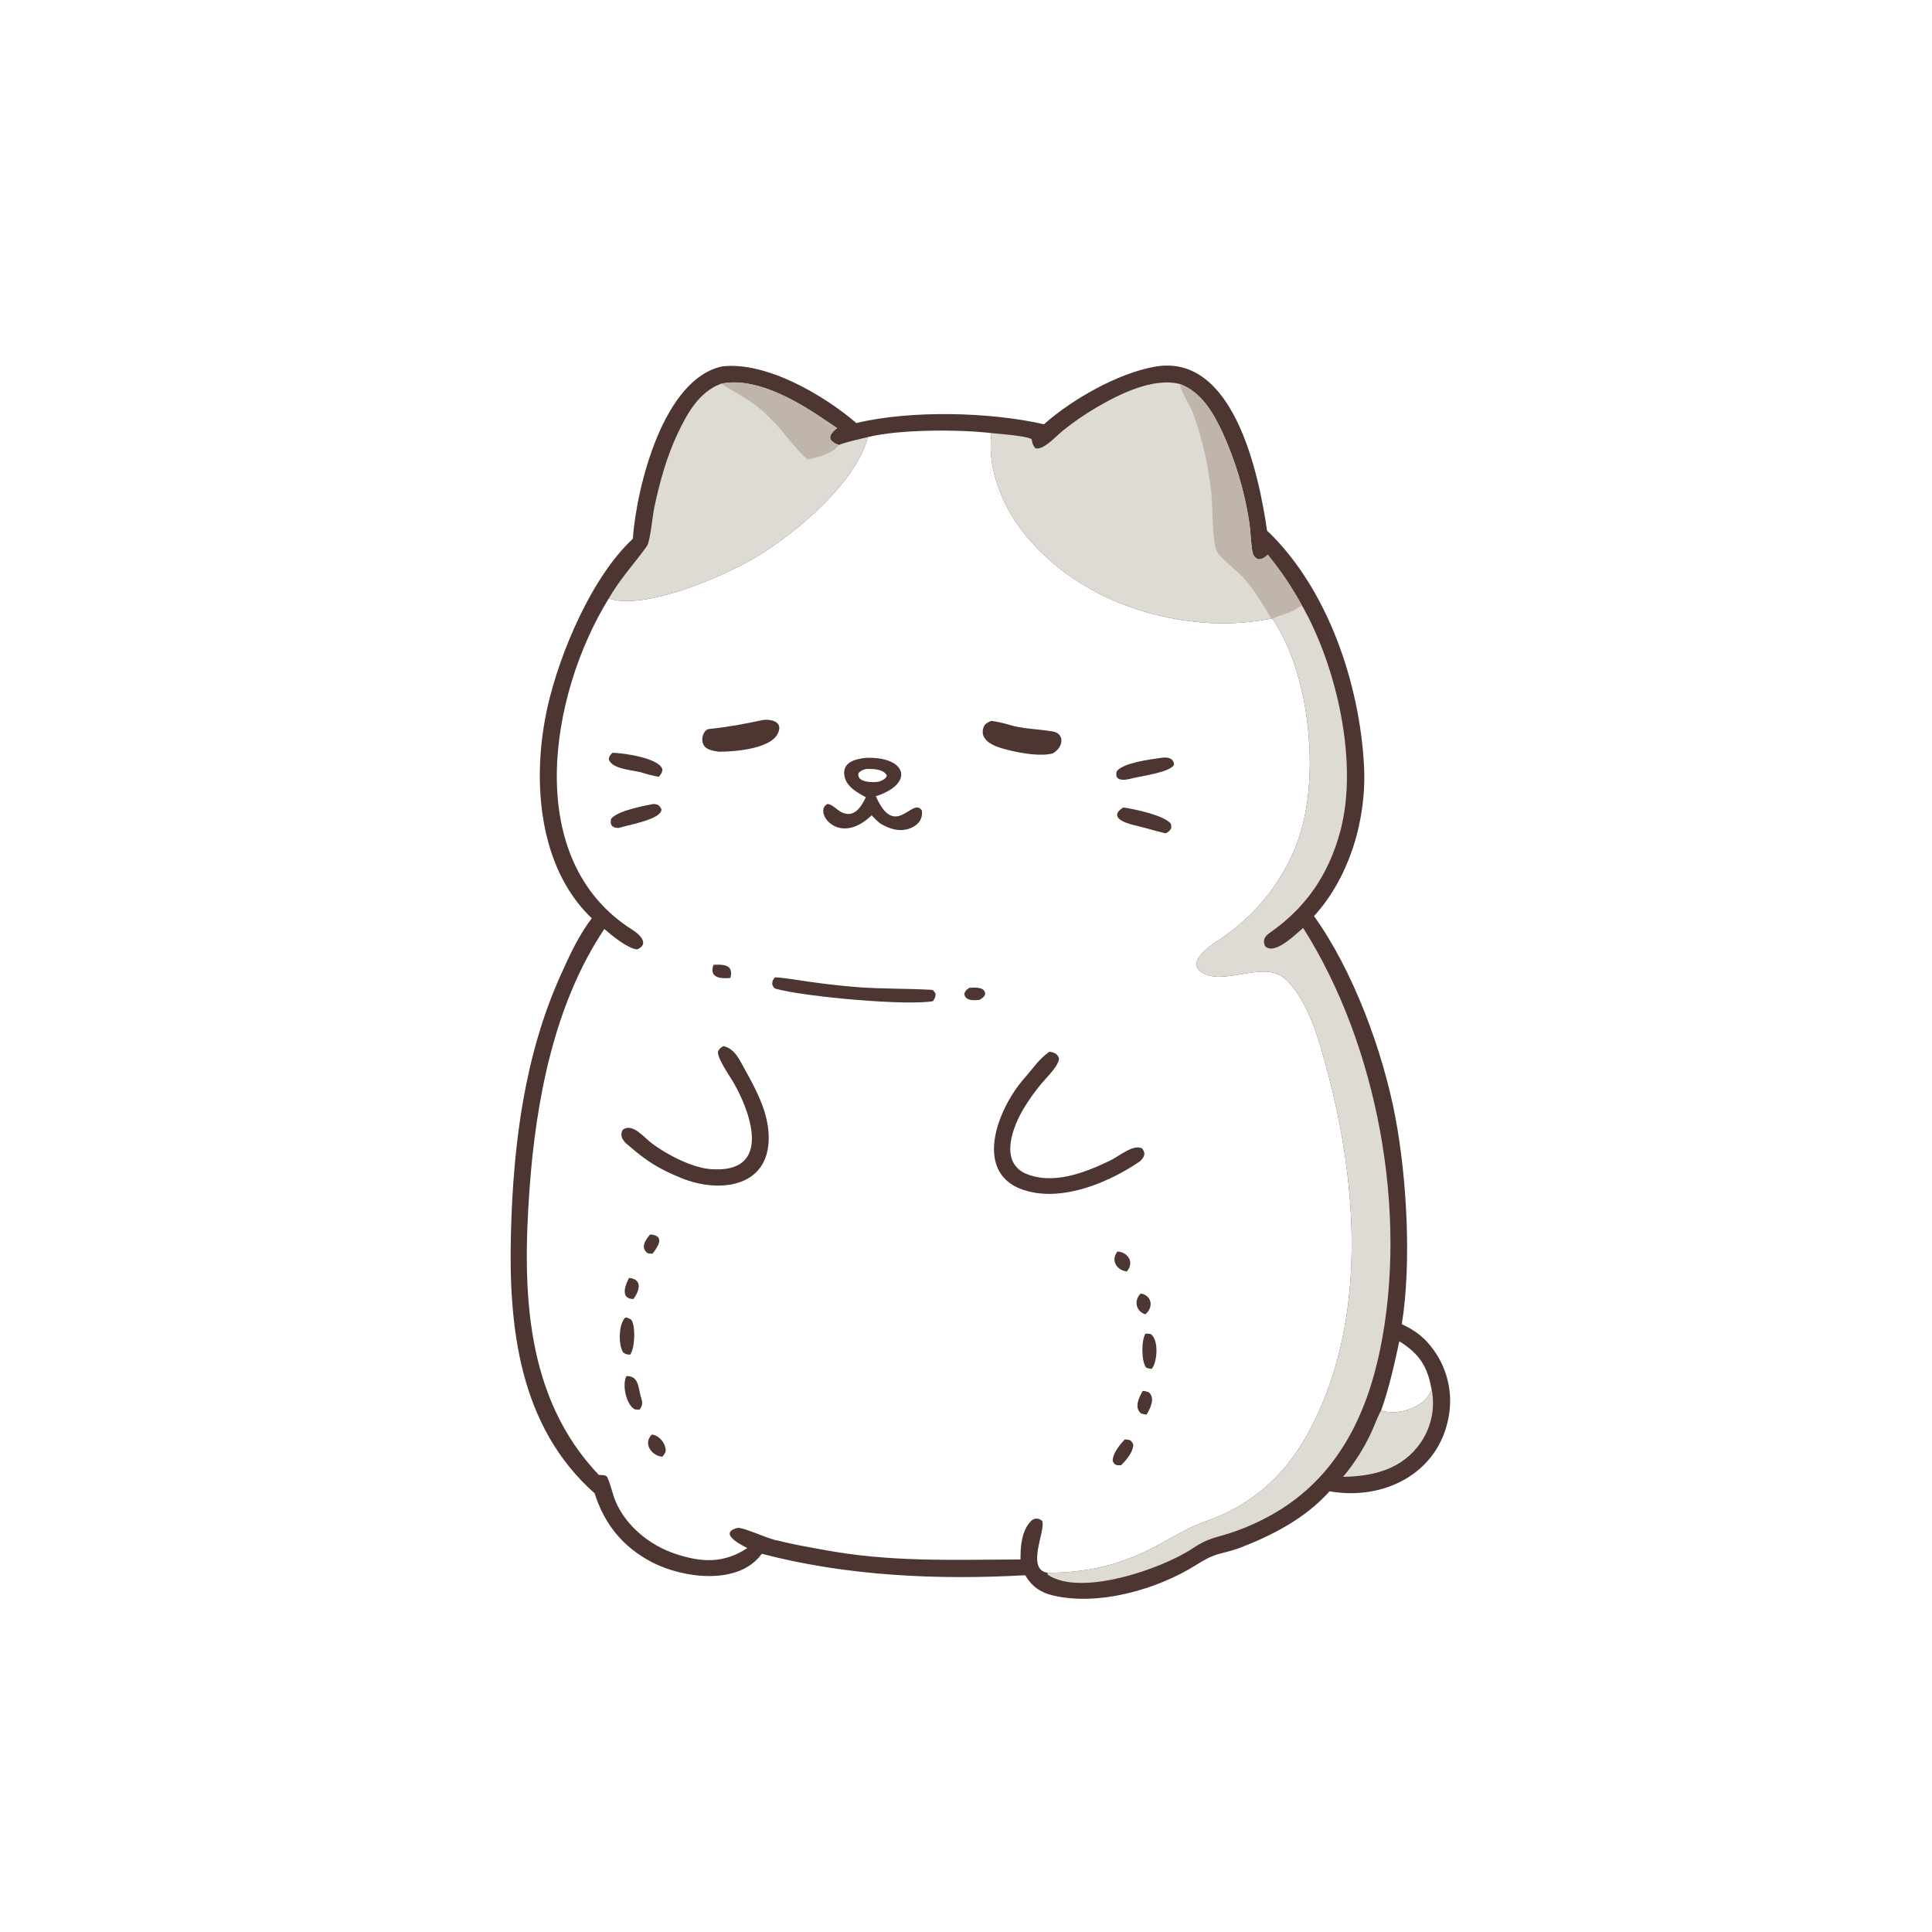
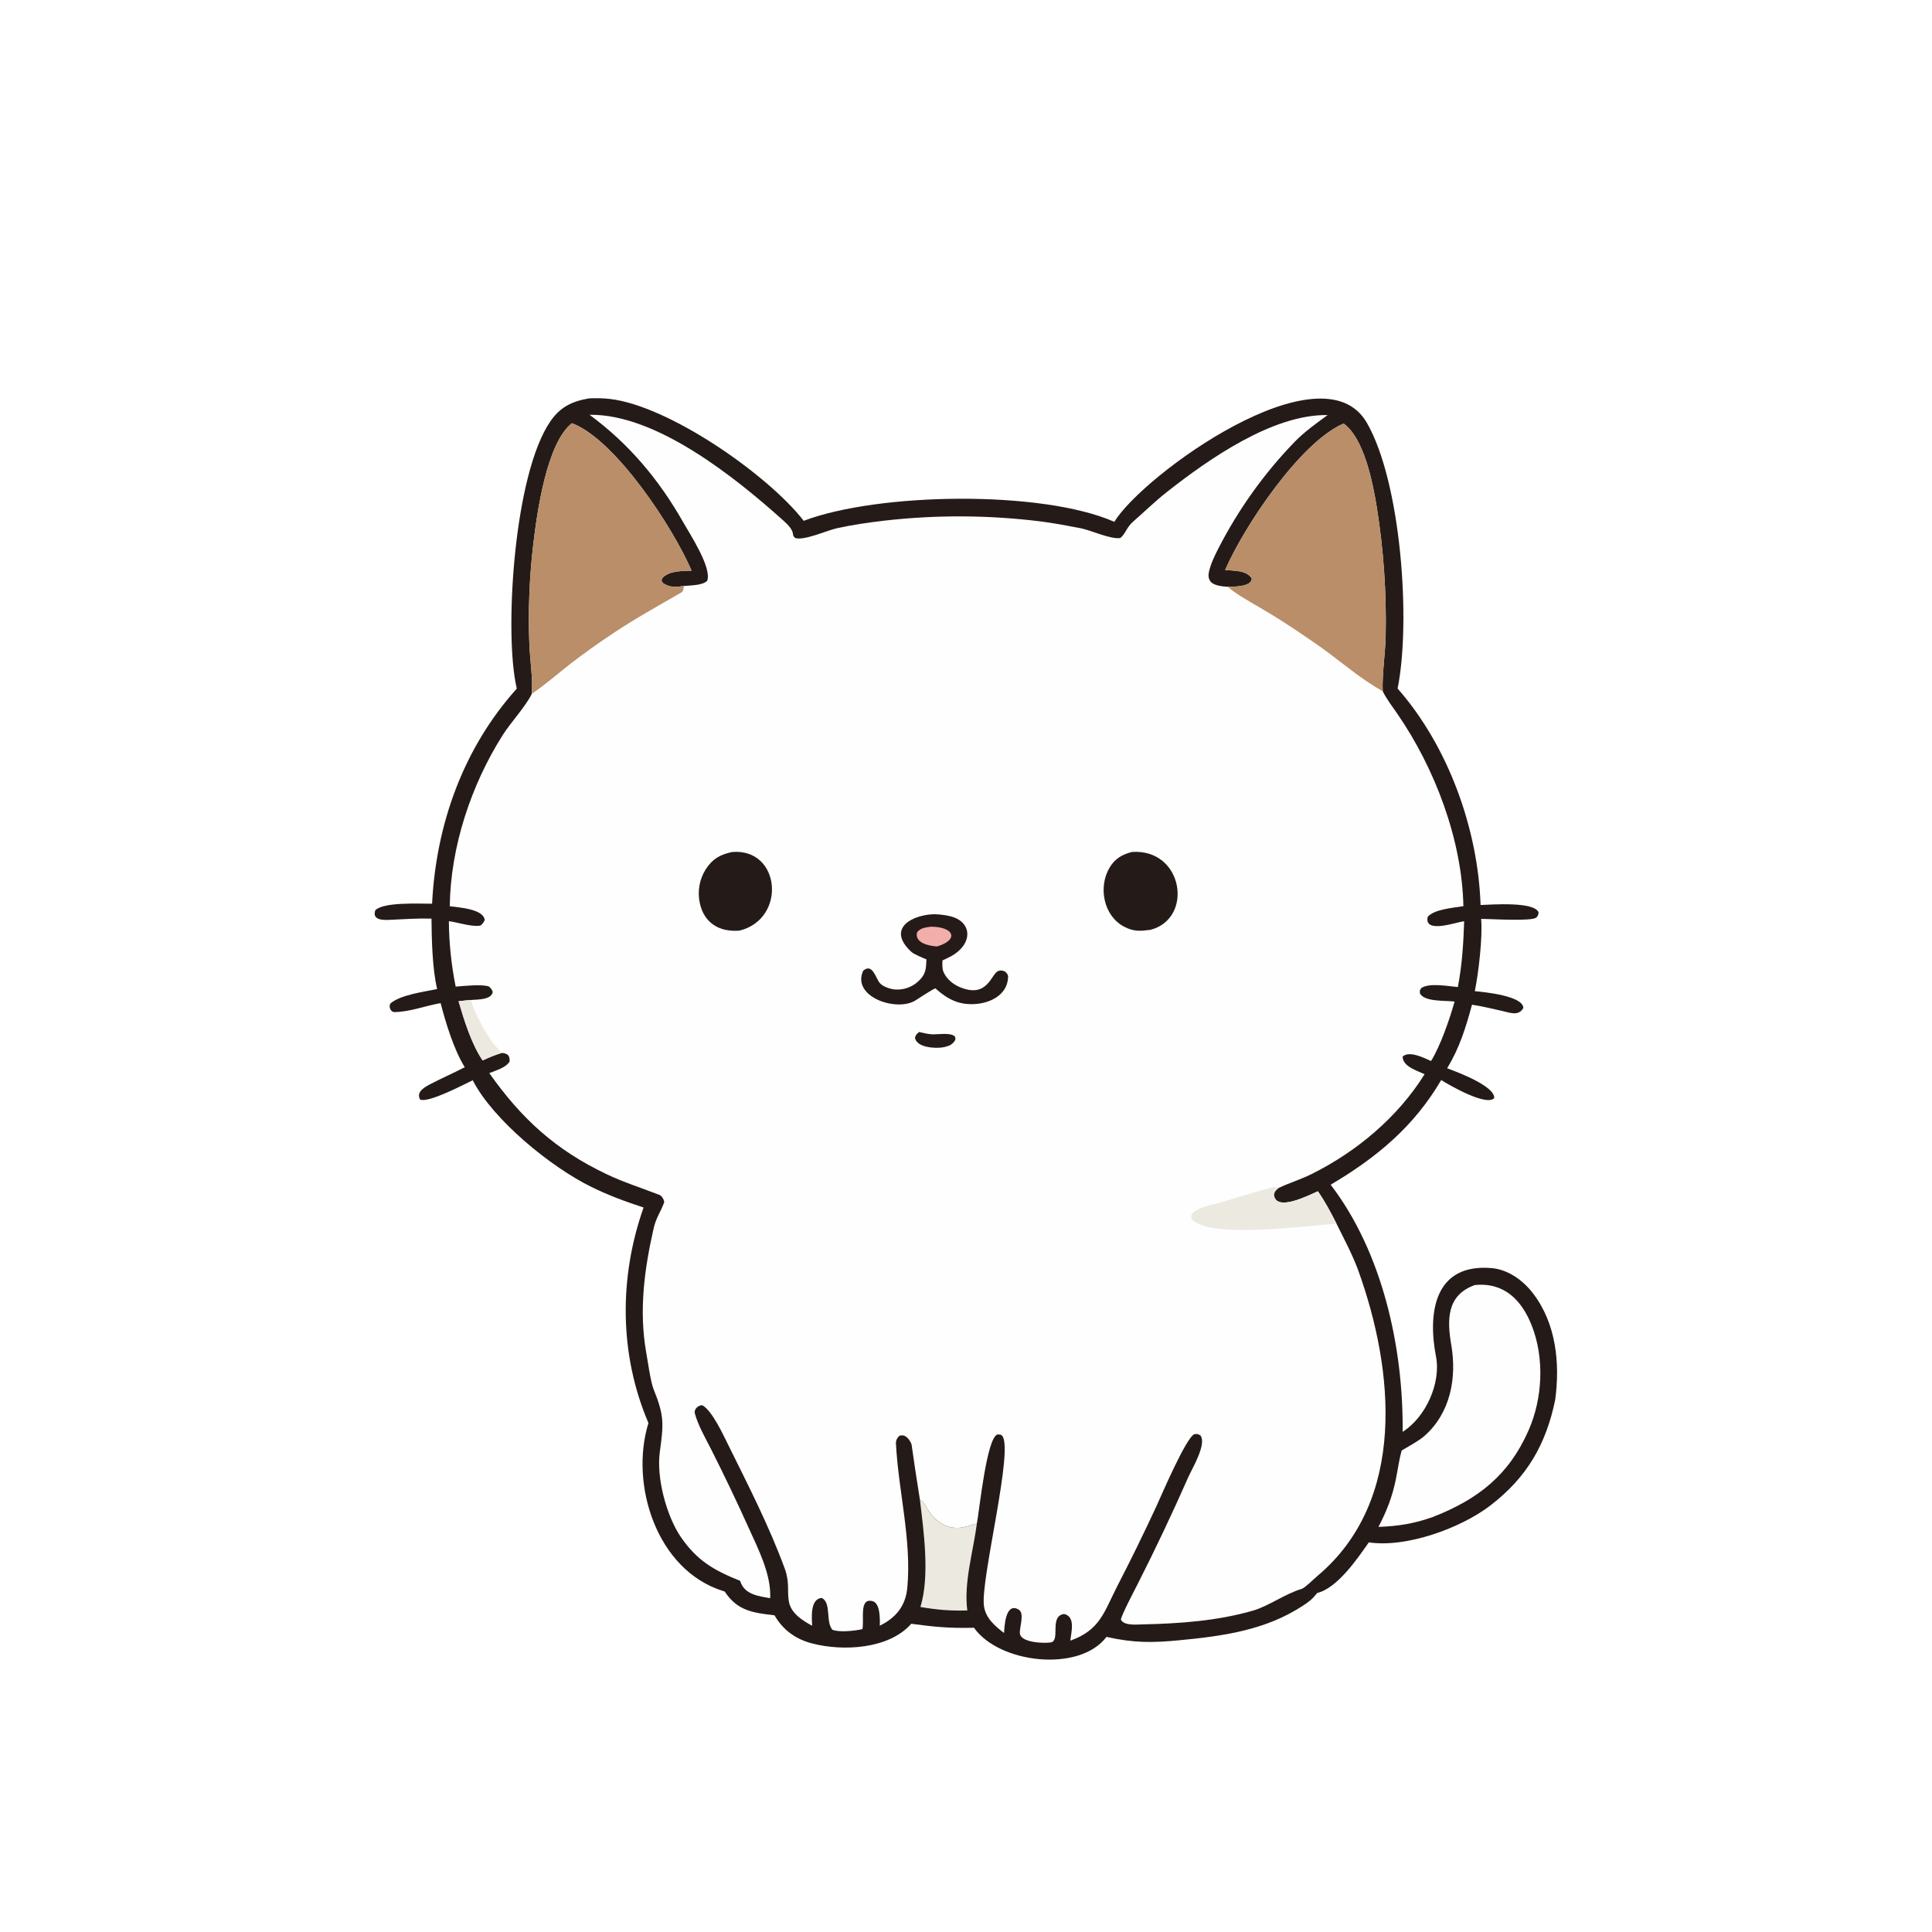
<svg xmlns="http://www.w3.org/2000/svg" version="1.1" style="display: block;" viewBox="0 0 2048 2048" width="1024" height="1024" preserveAspectRatio="none">
-   <path transform="translate(0,0)" fill="rgb(77,53,50)" d="M 765.377 388.435 C 811.733 382.842 873.052 418.621 907.735 448.421 C 965.406 434.659 1048.86 436.572 1106.65 449.726 C 1136.52 423.236 1184.78 395.75 1224.15 388.715 C 1307.33 373.853 1334.28 501.161 1343.18 562.733 C 1343.68 563.158 1345.29 564.49 1345.66 564.856 C 1408.28 626.365 1441.24 725.415 1445.89 811.392 C 1448.97 868.241 1430.58 929.838 1392.91 971.104 C 1434.48 1028.92 1465.91 1114.45 1479.1 1184.08 C 1491.42 1249.13 1496.33 1339.24 1485.98 1403.68 C 1500.84 1410.71 1510.47 1417.94 1520.13 1431.62 C 1534.65 1452.01 1540.24 1477.44 1535.62 1502.04 C 1524.76 1562.22 1466.47 1591.02 1409.36 1580.82 C 1383.92 1609.45 1348.79 1627.58 1313.56 1641.09 C 1290.98 1648.84 1290.14 1644.93 1268.07 1658.86 C 1226.91 1684.84 1164.35 1702.8 1115.9 1691.19 C 1102.85 1688.07 1093.59 1681.5 1086.76 1669.81 C 994.209 1675.02 897.348 1670.67 807.532 1647.06 C 783.005 1681.21 723.338 1672.91 690.911 1655.92 C 660.404 1639.94 640.613 1615.68 630.335 1582.97 C 550.26 1512.01 538.956 1406.77 541.628 1306.57 C 544.124 1212.98 555.899 1118.32 594.974 1032.23 C 604.433 1011.39 613.349 991.796 627.318 973.389 C 625.045 971.228 622.836 969 620.693 966.71 C 568.825 910.62 564.356 820.004 580.586 748.631 C 593.591 691.438 627.569 611.256 670.786 571.195 C 674.903 515.515 703.2 401.843 765.377 388.435 z M 634.769 1563.51 C 638.123 1563.65 640.719 1563.32 643.392 1565.17 C 647.563 1573.67 649.002 1583.37 652.749 1592.01 C 664.025 1618.01 688.931 1638.05 715.439 1646.97 C 743.431 1656.39 767.184 1657.59 792.26 1640.98 C 788.036 1638.94 760.217 1625.49 781.431 1619.7 C 787.022 1618.18 817.023 1632.66 825.098 1633.15 C 841.618 1637.47 855.519 1639.58 871.715 1642.64 C 943.476 1656.23 1009.84 1653.31 1081.78 1653.1 C 1081.7 1639.43 1082.78 1623.13 1092.64 1612.62 C 1096.34 1608.69 1101.01 1609.05 1104.8 1612.28 C 1108.78 1622.57 1086.8 1663.83 1110.75 1667.25 C 1152.41 1667.06 1187 1659.16 1224.25 1639.6 C 1236.13 1633.35 1247.99 1626.34 1259.94 1620.35 C 1270.39 1615.12 1282.66 1611.22 1293.55 1606.59 C 1318.73 1595.6 1341.19 1579.23 1359.36 1558.62 C 1374.68 1541.1 1386.53 1521.01 1396.45 1499.69 C 1454.15 1375.63 1435.35 1219.72 1394.69 1093.31 C 1387.72 1074.23 1377.34 1050.69 1361.64 1037.08 C 1338.85 1017.32 1294.85 1047.17 1272.44 1029.62 C 1258.43 1018.66 1283.4 1002.22 1292.33 996.299 C 1340.18 964.576 1375.26 914.383 1384.5 857.267 C 1395.16 796.293 1384.45 707.579 1348.68 655.686 L 1347.68 655.755 C 1319.15 661.435 1289.88 662.337 1261.06 658.424 C 1193.2 649.762 1127.31 618.58 1084.37 563.851 C 1062.28 535.695 1046.06 495.569 1051.03 459.122 C 1017 455.076 953.268 455.017 919.806 463.359 C 907.98 511.129 843.793 565.106 801.591 590.532 C 768.07 610.728 682.728 647.469 645.352 634.367 C 582.805 735.392 552.55 911.644 670.672 985.831 C 678.058 990.469 688.852 1000.76 675.43 1006.42 C 665.426 1005.59 648.56 991.695 640.634 984.775 C 587.05 1064.74 567.839 1167.95 561.19 1262.37 C 553.705 1368.65 556.528 1481.26 634.769 1563.51 z M 1463.99 1495.22 C 1478.95 1499.97 1498.38 1494.88 1509.83 1484.58 C 1512.96 1481.76 1515.55 1477.08 1517.69 1473.42 C 1513.57 1451.33 1507.1 1438.07 1488.04 1424.9 C 1486.47 1423.82 1484.9 1422.76 1483.32 1421.72 C 1478.68 1443.98 1471.91 1473.85 1463.99 1495.22 z" />
-   <path transform="translate(0,0)" fill="rgb(77,53,50)" d="M 1112.45 1114.8 C 1113.77 1115 1115.06 1115.31 1116.33 1115.72 C 1119.65 1116.8 1121.04 1118.31 1122.52 1121.35 C 1123.22 1128.91 1109.85 1141.69 1104.64 1147.84 C 1097.3 1156.54 1090.68 1165.82 1084.82 1175.58 C 1073.94 1194.03 1059.45 1230 1085.82 1243.44 C 1115.35 1256.82 1149.6 1243.31 1176.67 1230.3 C 1185.99 1225.82 1201.59 1212.37 1210.72 1217.4 C 1215.14 1223.09 1212.76 1226.79 1208.4 1231.05 C 1177.86 1251.95 1134.46 1270.45 1097.38 1264.39 C 1027.34 1252.94 1055.13 1177.45 1086.48 1142.22 C 1095.28 1132.33 1101.12 1122.79 1112.45 1114.8 z" />
-   <path transform="translate(0,0)" fill="rgb(77,53,50)" d="M 766.916 1108.84 C 779.434 1112.09 783.702 1123.29 789.62 1133.7 C 801.024 1154.33 812.779 1175.99 814.619 1199.79 C 819.122 1258.05 764.253 1266.04 721.883 1248.66 C 698.452 1239.06 685.611 1230.98 666.896 1214.75 C 661.257 1210.37 656.209 1205.03 660.117 1197.6 C 670.545 1189.98 682.414 1205.51 690.884 1211.92 C 706.897 1224.04 733.864 1237.97 753.702 1239.38 C 816.871 1243.86 797.668 1183.64 778.76 1149.63 C 774.225 1141.41 760.555 1122.68 761.068 1114.93 C 762.697 1111.25 763.354 1111.15 766.916 1108.84 z" />
-   <path transform="translate(0,0)" fill="rgb(77,53,50)" d="M 917.036 803.443 C 960.527 801.144 970.605 830.383 928.427 844.056 C 949.061 890.878 967.145 844.036 977.186 859.104 C 978.699 869.442 971.706 876.218 962.323 878.844 C 951.825 881.781 942.196 878.204 933.308 873.049 C 929.732 870.384 927.077 867.456 923.956 864.284 L 922.646 865.508 C 887.602 897.705 861.628 859.148 877.394 852.172 C 883.14 853.19 886.983 858.472 892.11 861.025 C 905.31 867.598 913.182 855.123 917.823 845.039 C 908.315 840.079 896.803 833.561 895.066 822.015 C 892.958 808.005 906.627 804.648 917.036 803.443 z M 931.76 828.585 C 935.552 827.036 936.257 826.949 939.206 824.268 L 940.042 821.966 C 936.402 814.928 924.636 814.885 917.715 815.22 C 913.604 816.598 913.152 816.573 910.07 819.437 C 907.349 829.466 925.225 829.818 931.76 828.585 z" />
-   <path transform="translate(0,0)" fill="rgb(77,53,50)" d="M 821.412 1036.04 C 828.888 1036.06 847.177 1039.17 855.217 1040.3 C 873.903 1043.06 892.682 1045.17 911.516 1046.61 C 936.591 1048.33 962.364 1047.82 987.37 1049.24 C 989.627 1049.37 990.888 1051.84 991.771 1053.54 C 991.555 1057.48 991.004 1057.96 988.984 1061.24 C 962.169 1066.43 853.738 1056.74 822.477 1048.17 C 820.171 1047.53 819.343 1045.35 818.545 1043.46 C 818.846 1039.25 818.858 1039.48 821.412 1036.04 z" />
-   <path transform="translate(0,0)" fill="rgb(77,53,50)" d="M 1050.85 764.172 C 1056.13 764.787 1062.87 766.328 1067.99 767.787 C 1083.62 772.887 1100.36 772.647 1116.01 775.375 C 1129.17 777.668 1127.27 792.826 1115.56 798.767 C 1102.92 801.839 1084.27 798.735 1071.7 795.758 C 1060.38 793.077 1037.03 787.666 1042.55 771.081 C 1043.89 767.052 1047.23 765.665 1050.85 764.172 z" />
-   <path transform="translate(0,0)" fill="rgb(77,53,50)" d="M 808.68 763.244 C 815.515 762.184 827.186 764.126 826.023 772.725 C 823.089 794.404 777.071 796.836 761.945 796.865 C 755.356 795.857 746.768 794.773 744.817 787.121 C 743.37 782.3 745.938 773.333 751.818 772.736 C 771.277 770.76 789.537 767.371 808.68 763.244 z" />
-   <path transform="translate(0,0)" fill="rgb(77,53,50)" d="M 1230.67 803.372 C 1236.92 802.397 1244.12 802.915 1244.5 810.805 C 1239.57 819.054 1209.45 822.518 1197.19 825.773 C 1190.09 827.493 1180.66 827.418 1183.96 817.17 C 1192.61 808.19 1217.97 805.265 1230.67 803.372 z" />
-   <path transform="translate(0,0)" fill="rgb(77,53,50)" d="M 1190.67 855.922 C 1202.15 857.548 1230.67 863.591 1239.81 871.742 C 1241.9 873.612 1241.62 875.623 1241.54 877.87 C 1239.52 881.378 1239.22 881.396 1235.54 883.417 C 1224.52 880.764 1213.55 877.369 1202.54 874.766 C 1193.08 872.528 1174.24 866.537 1190.67 855.922 z" />
-   <path transform="translate(0,0)" fill="rgb(77,53,50)" d="M 649.348 797.959 C 660.616 798.143 698.598 803.508 702.15 815.424 C 702.064 819.251 700.662 820.398 698.334 823.484 C 694.679 822.862 685.691 820.703 681.955 819.428 C 671.78 815.953 648.539 815.973 645.292 804.713 C 646.096 800.848 646.573 800.646 649.348 797.959 z" />
-   <path transform="translate(0,0)" fill="rgb(77,53,50)" d="M 692.46 852.262 C 697.637 852.501 698.749 853.423 701.151 857.694 C 701.864 868.551 666.498 874.203 655.985 877.643 C 649.386 877.942 646.048 874.43 647.819 867.917 C 655.012 859.375 680.915 854.51 692.46 852.262 z" />
-   <path transform="translate(0,0)" fill="rgb(77,53,50)" d="M 662.914 1396.57 C 666.033 1397.07 666.086 1397.27 668.964 1398.72 C 674.099 1405.21 673.046 1429.8 667.86 1436.07 C 664.474 1435.65 663.57 1435.77 660.709 1433.81 C 655.345 1426.17 655.507 1403.54 662.914 1396.57 z" />
-   <path transform="translate(0,0)" fill="rgb(77,53,50)" d="M 664.124 1458.61 C 677.818 1458.8 676.272 1471.28 679.748 1482.15 C 681.489 1487.59 680.997 1489.57 678.189 1494.19 C 676.891 1494.22 673.46 1494.37 672.425 1493.73 C 663.161 1487.98 659.411 1466.93 664.124 1458.61 z" />
-   <path transform="translate(0,0)" fill="rgb(77,53,50)" d="M 1214.28 1413.66 C 1215.78 1413.71 1219.63 1413.77 1220.54 1414.6 C 1228.66 1422.06 1226.57 1443.98 1220.97 1450.97 C 1219.36 1450.95 1215.43 1450.52 1214.6 1449.3 C 1209.75 1442.2 1209.91 1420.19 1214.28 1413.66 z" />
-   <path transform="translate(0,0)" fill="rgb(77,53,50)" d="M 1192.4 1525.77 C 1197.84 1526.34 1199.12 1526.21 1201.34 1531.41 C 1200.88 1539.86 1194.21 1547.29 1188.49 1553.2 C 1183.3 1553.39 1181.65 1553.36 1179.42 1548.56 C 1179.71 1540.31 1186.89 1531.64 1192.4 1525.77 z" />
-   <path transform="translate(0,0)" fill="rgb(77,53,50)" d="M 691.02 1520.65 C 698.232 1521.59 704.193 1528.24 705.471 1535.31 C 706.269 1539.72 704.518 1540.96 702.094 1544.25 C 690.549 1543.03 681.365 1530.21 691.02 1520.65 z" />
-   <path transform="translate(0,0)" fill="rgb(77,53,50)" d="M 1211.35 1474.39 C 1214.29 1474.66 1214.91 1474.94 1217.67 1475.79 C 1225 1482.14 1219.43 1492.8 1215.34 1499.62 C 1212.68 1499.24 1212.15 1499.03 1209.55 1498.33 C 1202 1491.96 1207.39 1481.4 1211.35 1474.39 z" />
-   <path transform="translate(0,0)" fill="rgb(77,53,50)" d="M 1184.57 1326.65 C 1195.84 1327.33 1202.78 1338.31 1194.43 1347.81 C 1183.67 1346.43 1177.11 1336.04 1184.57 1326.65 z" />
-   <path transform="translate(0,0)" fill="rgb(77,53,50)" d="M 666.877 1354.61 C 681.597 1356.13 677.807 1368.55 671.443 1377.01 C 657.183 1376.98 662.691 1362.22 666.877 1354.61 z" />
-   <path transform="translate(0,0)" fill="rgb(77,53,50)" d="M 1027.58 1047.12 C 1033.39 1046.78 1044.73 1045.8 1044.29 1054.32 C 1042.49 1057.54 1041.51 1057.87 1038.46 1059.85 C 1032.42 1060.6 1022.9 1061.28 1022.18 1053.2 C 1023.82 1049.55 1024.17 1049.5 1027.58 1047.12 z" />
-   <path transform="translate(0,0)" fill="rgb(77,53,50)" d="M 689.124 1308.59 C 705.272 1309.67 697.817 1321.14 691.708 1328.99 C 688.912 1328.98 689.115 1328.91 686.32 1328.36 C 678.669 1322.2 684.073 1314.63 689.124 1308.59 z" />
-   <path transform="translate(0,0)" fill="rgb(77,53,50)" d="M 756.349 1022.71 C 767.617 1022.11 777.947 1022.88 774.202 1036.68 C 763.962 1037.69 751.327 1036.57 756.349 1022.71 z" />
-   <path transform="translate(0,0)" fill="rgb(77,53,50)" d="M 1209.27 1371.15 C 1221.29 1373.29 1222.97 1385.97 1214.07 1393.24 C 1203.8 1389.88 1201.77 1378.38 1209.27 1371.15 z" />
-   <path transform="translate(0,0)" fill="rgb(222,218,212)" d="M 1051.03 459.122 C 1059.31 459.964 1084.79 461.645 1093.01 465.173 C 1094.29 465.718 1093.43 471.026 1097.62 475.225 C 1106.29 477.32 1119.31 462.499 1126.29 456.808 C 1137.41 447.808 1149.19 439.647 1161.52 432.391 C 1185.58 418.162 1222.13 399.75 1250.73 407.064 C 1273.54 415.446 1286.34 437.776 1296.06 458.789 C 1309.43 488.16 1318.79 519.192 1323.89 551.054 C 1325.51 561.076 1325.74 571.355 1327.07 581.42 C 1327.78 586.843 1328.52 590.72 1334.1 592.841 C 1338.83 592.627 1340.43 591.032 1343.96 587.924 C 1359.1 607.227 1367.79 619.665 1380 641.572 C 1366.94 650.55 1362.32 649.816 1348.68 655.686 L 1347.68 655.755 C 1319.15 661.435 1289.88 662.337 1261.06 658.424 C 1193.2 649.762 1127.31 618.58 1084.37 563.851 C 1062.28 535.695 1046.06 495.569 1051.03 459.122 z" />
-   <path transform="translate(0,0)" fill="rgb(191,181,171)" d="M 1250.73 407.064 C 1273.54 415.446 1286.34 437.776 1296.06 458.789 C 1309.43 488.16 1318.79 519.192 1323.89 551.054 C 1325.51 561.076 1325.74 571.355 1327.07 581.42 C 1327.78 586.843 1328.52 590.72 1334.1 592.841 C 1338.83 592.627 1340.43 591.032 1343.96 587.924 C 1359.1 607.227 1367.79 619.665 1380 641.572 C 1366.94 650.55 1362.32 649.816 1348.68 655.686 L 1347.68 655.755 C 1338.56 640.413 1330.84 627.501 1319.32 613.796 C 1313.31 606.648 1292.1 590.57 1289.68 583.891 C 1284.55 569.706 1285.74 540.276 1284.19 524.081 C 1282.73 510.061 1280.53 496.129 1277.57 482.346 C 1274.16 467.072 1270.47 453.886 1265.07 439.135 C 1261.79 430.156 1251.77 415.066 1250.73 407.064 z" />
-   <path transform="translate(0,0)" fill="rgb(222,218,212)" d="M 1380 641.572 C 1416.95 706.271 1440.26 808.491 1420.8 881.035 C 1408.36 927.441 1384.19 962.345 1345.53 989.179 C 1340.28 992.821 1338.37 997.063 1341.11 1003.04 C 1351.22 1012.86 1373.14 990.525 1381.38 983.654 C 1460.52 1108.42 1493.02 1285.96 1462.79 1431.47 C 1448.6 1499.74 1418.57 1561.66 1357.55 1600.08 C 1341.3 1610.23 1323.91 1618.44 1305.74 1624.53 C 1288.44 1630.23 1280.55 1630.37 1264.95 1640.9 C 1232.41 1662.86 1145.33 1693.09 1110.63 1669.21 L 1110.33 1667.8 L 1110.75 1667.25 C 1152.41 1667.06 1187 1659.16 1224.25 1639.6 C 1236.13 1633.35 1247.99 1626.34 1259.94 1620.35 C 1270.39 1615.12 1282.66 1611.22 1293.55 1606.59 C 1318.73 1595.6 1341.19 1579.23 1359.36 1558.62 C 1374.68 1541.1 1386.53 1521.01 1396.45 1499.69 C 1454.15 1375.63 1435.35 1219.72 1394.69 1093.31 C 1387.72 1074.23 1377.34 1050.69 1361.64 1037.08 C 1338.85 1017.32 1294.85 1047.17 1272.44 1029.62 C 1258.43 1018.66 1283.4 1002.22 1292.33 996.299 C 1340.18 964.576 1375.26 914.383 1384.5 857.267 C 1395.16 796.293 1384.45 707.579 1348.68 655.686 C 1362.32 649.816 1366.94 650.55 1380 641.572 z" />
-   <path transform="translate(0,0)" fill="rgb(222,218,212)" d="M 764.299 406.783 C 797.837 399.659 837.607 421.095 864.914 438.763 C 872.441 443.702 879.929 448.699 887.377 453.755 C 878.256 461.055 876.396 466.797 889.031 471.671 C 897.02 468.566 911.128 465.481 919.806 463.359 C 907.98 511.129 843.793 565.106 801.591 590.532 C 768.07 610.728 682.728 647.469 645.352 634.367 C 656.757 614.194 672.854 597.024 685.874 578.694 C 689.185 574.033 691.943 545.366 693.774 536.919 C 699.469 510.648 706.539 484.774 718.02 460.221 C 728.298 438.497 740.743 415.553 764.299 406.783 z" />
-   <path transform="translate(0,0)" fill="rgb(191,181,171)" d="M 764.299 406.783 C 797.837 399.659 837.607 421.095 864.914 438.763 C 872.441 443.702 879.929 448.699 887.377 453.755 C 878.256 461.055 876.396 466.797 889.031 471.671 C 884.883 479.819 865.041 485.627 856.201 486.916 C 848.038 481.535 831.639 459.54 823.159 450.358 C 800.563 425.891 790.167 422.474 764.299 406.783 z" />
-   <path transform="translate(0,0)" fill="rgb(222,218,212)" d="M 1517.69 1473.42 C 1521.43 1492.68 1517.32 1512.64 1506.25 1528.85 C 1486.98 1557.31 1456.12 1565.05 1423.73 1565.49 C 1435.62 1551.26 1445.62 1535.55 1453.49 1518.76 C 1456.02 1513.38 1461.36 1499.24 1463.99 1495.22 C 1478.95 1499.97 1498.38 1494.88 1509.83 1484.58 C 1512.96 1481.76 1515.55 1477.08 1517.69 1473.42 z" />
+   <path transform="translate(0,0)" fill="rgb(36,27,25)" d="M 624.37 422.307 C 631.773 421.966 639.106 422.059 646.435 422.9 C 709.366 430.114 814.489 503.643 851.976 552.087 C 930.876 522.112 1104.25 519.335 1181.27 553.148 C 1211.16 503.654 1401.47 365.867 1448.91 448.157 C 1485.12 510.982 1495.88 658.273 1481.53 729.883 C 1535.14 790.878 1566.76 878.532 1569.48 959.352 C 1580.93 958.954 1626.72 955.388 1630.99 967.254 C 1630.62 969.739 1630.53 970.526 1628.76 972.451 C 1624.51 977.044 1579.46 974.014 1570.05 974.067 C 1571.83 993.27 1567.3 1031.21 1563.39 1050.69 C 1573.57 1051.57 1614.64 1055.7 1614.8 1068.5 C 1609.82 1077.36 1601.06 1073.61 1592.48 1071.68 C 1581.54 1069.21 1571.5 1066.75 1560.39 1065.03 C 1553.68 1089.58 1547.35 1110.41 1534.02 1132.42 C 1545.03 1136.51 1584.6 1151.24 1583.95 1163.99 C 1575.96 1173.13 1536.38 1150.39 1527.74 1144.89 C 1498.86 1194.25 1459.09 1227.19 1410.55 1255.85 C 1465.57 1327.6 1487.74 1428.83 1486.86 1517.79 C 1511.04 1502.61 1527.7 1466.4 1522.22 1438.03 C 1513.37 1392.27 1520.01 1338.98 1581.27 1344.24 C 1598.37 1345.71 1614.39 1356.97 1625.26 1371.26 C 1649.59 1403.23 1653.78 1444.94 1648.58 1483.85 C 1638.89 1530.89 1618.85 1565.9 1579.93 1595.81 C 1548.54 1619.93 1490.62 1640.97 1451.03 1634.96 C 1438.84 1652.32 1417.73 1683.43 1396.31 1688.63 C 1391.09 1695.16 1388.08 1697.55 1381.18 1702.07 C 1341.52 1728.13 1296.5 1734.31 1250.47 1738.71 C 1220.99 1741.54 1201.99 1741.63 1172.92 1735.18 C 1144.35 1773.03 1059.48 1763.57 1032.48 1725.51 C 1006.47 1726.07 991.522 1724.73 965.985 1721.27 C 942.138 1748.37 893.201 1750.61 860.647 1742.06 C 843.449 1737.55 829.878 1727.82 821.051 1712.32 C 798.251 1709.59 781.73 1707.7 768.184 1687.04 L 766.607 1686.56 C 696.225 1664.77 667.235 1573.7 687.368 1508.44 C 656.302 1435.72 656.046 1354.2 682.222 1280.01 C 661.98 1273.32 645.756 1267.47 626.501 1258 C 583.859 1237.05 522.473 1186.96 501.124 1145.11 C 491.078 1149.94 454.352 1169.31 445.394 1165.61 C 440.616 1157.33 450.443 1152.23 456.708 1148.95 C 468.516 1142.77 480.813 1137.49 492.64 1131.29 C 481.09 1112.51 472.537 1084.5 467.075 1063.36 C 450.881 1066.14 434.923 1072.51 418.475 1072.86 C 413.297 1072.97 411.555 1065.59 414.404 1063.27 C 425.264 1054.41 449.696 1051.31 463.403 1048.4 C 458.285 1027.4 457.571 995.382 457.391 973.746 C 442.247 973.377 427.514 974.394 412.407 975.104 C 405.386 975.434 394.168 975.157 397.891 964.808 C 406.995 955.977 444.628 958.025 458.029 957.974 C 462.198 873.972 491.153 792.988 547.794 729.987 C 547.278 727.564 546.795 725.134 546.345 722.698 C 535.187 661.859 545.411 502.329 583.216 446.926 C 593.898 431.271 606.474 425.395 624.37 422.307 z" />
+   <path transform="translate(0,0)" fill="rgb(254,254,254)" d="M 624.973 439.699 C 696.037 438.652 780.38 506.848 831.123 552.478 C 834.912 555.885 840.453 561.331 840.664 566.697 C 840.722 568.151 841.792 569.233 842.793 570.208 C 851.439 573.666 877.04 562.185 886.964 559.992 C 903.793 556.273 920.637 553.907 937.73 551.874 C 993.026 545.576 1048.88 545.907 1104.09 552.859 C 1118.09 554.697 1131.35 557.202 1145.14 559.866 C 1156.83 562.122 1176.9 571.79 1187.51 570.364 C 1193.11 566.067 1193.83 559.298 1201.46 552.659 C 1212.97 542.642 1224.6 531.26 1236.67 521.755 C 1281.1 486.775 1349.25 438.97 1407.37 439.987 C 1395.73 448.498 1382.91 457.57 1372.79 467.975 C 1340.33 501.34 1312.77 539.917 1291.54 581.344 C 1287.64 588.953 1282.81 598.889 1281.32 607.323 C 1280.74 610.599 1281.1 613.548 1283.16 616.352 C 1286.39 620.747 1296.08 621.75 1301.41 621.992 C 1307.92 621.879 1326.31 622.252 1327.02 613.408 C 1321.63 604.165 1307.87 605.193 1298.72 604.193 C 1318.52 558.452 1378.14 468.759 1424.3 448.987 C 1445.92 464.524 1455.08 511.07 1459.34 536.984 C 1466.66 582.44 1469.85 628.466 1468.86 674.496 C 1468.46 692.565 1464.88 715.982 1465.75 732.765 C 1469.97 741.277 1475.88 748.856 1481.26 756.672 C 1520.96 814.322 1549.78 889.952 1551.26 960.585 C 1540.29 962.381 1520.18 963.856 1513.39 971.939 C 1509.52 990.108 1542.96 977.66 1552.07 976.517 C 1551.32 999.872 1549.82 1023.34 1545.39 1046.32 C 1534.92 1045.34 1514.47 1041.6 1506.49 1047.51 C 1504.61 1050.91 1505.12 1049.1 1505.25 1053.23 C 1510.35 1062.17 1532.05 1060.43 1541.93 1061.69 C 1536.96 1079.5 1526.92 1108.88 1516.95 1124.72 C 1509.69 1121.5 1494.06 1113.43 1486.85 1119.99 C 1486.89 1130.71 1502.34 1134.9 1510.12 1138.75 C 1481.82 1184.18 1438.1 1220.8 1390.42 1244.51 C 1378.48 1250.44 1366.2 1254.1 1355.16 1259.39 C 1352.26 1262.01 1351.41 1262.39 1350.35 1266.2 C 1352.21 1285.4 1387.61 1266.82 1397.02 1262.81 C 1404.99 1274.39 1410.44 1284.67 1416.78 1297.26 C 1424.56 1312.83 1434.03 1330.73 1439.81 1346.75 C 1477.78 1451.89 1491.73 1590.5 1396.67 1670.45 C 1393.16 1673.4 1383.17 1683.32 1379.93 1684.26 C 1362.89 1689.22 1344.62 1702.56 1328.52 1707.24 C 1290.52 1718.28 1249.91 1721.11 1210.55 1721.94 C 1203.85 1722.06 1191.48 1723.39 1188.21 1716.88 C 1188.59 1712.27 1203.18 1684.74 1206.27 1678.57 C 1224.99 1641.63 1242.72 1604.19 1259.43 1566.3 C 1263.95 1556.09 1279.41 1530.87 1272.5 1521.6 C 1269.4 1519.92 1269.62 1520.06 1266.08 1520.26 C 1257.09 1524.12 1230.78 1585.97 1225.58 1597.25 C 1212.4 1625.68 1198.61 1653.82 1184.21 1681.66 C 1170.18 1709.31 1165.91 1728.05 1134.54 1739.17 C 1135.69 1729.75 1140.2 1713.77 1128.07 1710.89 C 1111.8 1712.88 1124.61 1739.3 1113.81 1741.05 C 1107.04 1742.15 1081.7 1741.42 1081.12 1731.31 C 1080.42 1725.6 1086.5 1710.22 1079.83 1706.24 C 1065.44 1697.66 1064.69 1725.99 1064.33 1731.06 C 1054.54 1723.52 1044.74 1715.29 1043 1702.18 C 1039.25 1674 1075.61 1533.93 1061.95 1521.56 C 1060.72 1520.45 1058.86 1520.73 1057.28 1520.59 C 1045.88 1524.49 1038.38 1599.47 1035.52 1615.1 C 1031.34 1615.85 1026.48 1617.98 1021.87 1618.86 C 1005.93 1622.19 993.374 1614.68 984.609 1601.8 C 980.798 1596.2 981.07 1593.62 975.129 1589.65 C 972.087 1570.48 969.037 1551.01 966.381 1531.76 C 966.056 1529.4 963.213 1525.05 961.234 1523.55 C 958.313 1521.33 957.274 1521.35 953.761 1521.78 C 951.113 1523.9 949.563 1526.82 949.733 1530.17 C 952.302 1580.67 966.488 1632.21 961.787 1682.98 C 959.982 1702.48 949.677 1714.91 932.614 1723.31 C 932.825 1716.79 933.235 1699.41 924.955 1697.28 C 910.483 1693.57 916.265 1716.21 914.22 1726.95 C 906.076 1728.74 890.16 1730.63 882.424 1727.65 C 874.909 1719.01 881.588 1699.25 871.132 1693.85 C 858.558 1694.91 860.541 1714.83 860.918 1723.36 C 823.052 1703.18 841.752 1690.19 832.054 1663.3 C 815.594 1618.31 793.524 1575.24 772.291 1532.35 C 766.997 1521.65 754.468 1494.36 744.247 1489.56 C 739.66 1489.68 735.498 1494.25 736.526 1498.1 C 739.994 1511.07 747.742 1524.3 753.836 1536.35 C 767.573 1563.54 780.717 1591.03 793.259 1618.8 C 803.634 1641.77 817.625 1668.74 816.429 1694.14 C 803.196 1691.85 788.84 1690.1 784.576 1675.74 C 757.257 1664.77 739.022 1654.65 721.603 1629.15 C 706.339 1606.63 695.756 1566.37 699.397 1539.44 C 703.484 1509.21 704.372 1501.01 692.659 1472.17 C 689.787 1465.1 686.488 1442.09 684.936 1433.22 C 677.252 1389.31 683.007 1345.74 692.752 1302.68 C 695.447 1290.48 699.945 1285.76 703.921 1274.86 C 704.784 1272.78 701.34 1267.56 699.538 1266.86 C 680.01 1259.18 661.853 1253.66 642.666 1244.52 C 588.969 1218.96 552.798 1185.87 518.691 1137.57 C 526.105 1134.52 536.42 1131.72 540.236 1125.17 C 540.471 1118.71 538.156 1116.84 532.02 1116.1 C 523.864 1118.6 519.428 1120.54 511.597 1124.1 C 499.661 1106.41 492.111 1081.76 486.094 1061.39 C 490.642 1060.76 494.779 1060.39 499.331 1060.01 C 506.541 1059.45 521.033 1059.93 522.338 1051.4 C 520.958 1048.05 520.696 1048.08 518.161 1045.64 C 509.705 1043.11 492.46 1045.18 483.027 1045.85 C 478.421 1023.01 476.007 999.774 475.817 976.471 C 485.585 977.806 498.249 982.229 507.953 981.384 C 510.753 981.141 512.7 977.677 513.805 975.33 C 512.819 963.569 486.352 961.906 476.768 960.649 C 477.567 897.738 499.466 831.825 533.04 778.989 C 541.58 765.55 557.552 748.551 563.7 735.488 C 565.135 721.232 561.721 698.233 561.152 682.95 C 559.763 647.705 561.131 612.405 565.244 577.373 C 569.242 543.571 579.395 469.753 606.211 448.619 L 607.502 449.12 C 653.244 467.324 713.744 559.681 733.09 604.89 C 722.423 605.453 709.485 604.782 701.96 612.864 C 700.97 616.325 700.817 614.676 702.604 617.956 C 709.894 623.027 716.347 622.39 724.931 621.177 C 732.52 620.434 744.757 620.632 749.674 615.634 C 754.817 601.963 731.404 566.241 724.112 553.41 C 698.525 508.389 666.791 470.53 624.973 439.699 z" />
+   <path transform="translate(0,0)" fill="rgb(185,142,104)" d="M 563.7 735.488 C 565.135 721.232 561.721 698.233 561.152 682.95 C 559.763 647.705 561.131 612.405 565.244 577.373 C 569.242 543.571 579.395 469.753 606.211 448.619 L 607.502 449.12 C 653.244 467.324 713.744 559.681 733.09 604.89 C 722.423 605.453 709.485 604.782 701.96 612.864 C 700.97 616.325 700.817 614.676 702.604 617.956 C 709.894 623.027 716.347 622.39 724.931 621.177 C 724.671 623.507 724.496 626.728 722.197 628.06 C 697.694 642.254 673.593 655.524 649.988 671.276 C 634.661 681.435 619.688 692.119 605.096 703.309 C 591.142 714.209 578.417 725.501 563.7 735.488 z" />
+   <path transform="translate(0,0)" fill="rgb(185,142,104)" d="M 1424.3 448.987 C 1445.92 464.524 1455.08 511.07 1459.34 536.984 C 1466.66 582.44 1469.85 628.466 1468.86 674.496 C 1468.46 692.565 1464.88 715.982 1465.75 732.765 C 1444.45 720.697 1429.32 707.893 1409.97 693.288 C 1398.83 684.885 1386.36 676.495 1374.73 668.675 C 1362.06 660.14 1349.12 652.02 1335.92 644.327 C 1325.58 638.174 1309.93 629.645 1301.41 621.992 C 1307.92 621.879 1326.31 622.252 1327.02 613.408 C 1321.63 604.165 1307.87 605.193 1298.72 604.193 C 1318.52 558.452 1378.14 468.759 1424.3 448.987 z" />
+   <path transform="translate(0,0)" fill="rgb(236,234,224)" d="M 1416.78 1297.26 C 1385.15 1299 1285.31 1313.54 1263.72 1293.03 C 1262.18 1289.15 1262.33 1291.07 1263.13 1287.07 C 1266.4 1283.24 1273.57 1279.84 1278.43 1278.64 C 1302.14 1272.81 1325.18 1264.87 1348.72 1258.5 C 1350.91 1257.91 1353.11 1258.69 1355.16 1259.39 C 1352.26 1262.01 1351.41 1262.39 1350.35 1266.2 C 1352.21 1285.4 1387.61 1266.82 1397.02 1262.81 C 1404.99 1274.39 1410.44 1284.67 1416.78 1297.26 z" />
+   <path transform="translate(0,0)" fill="rgb(236,234,224)" d="M 486.094 1061.39 C 490.642 1060.76 494.779 1060.39 499.331 1060.01 C 501.837 1071.71 514.919 1095.36 522.406 1105.53 C 524.624 1108.54 529.444 1113.06 532.02 1116.1 C 523.864 1118.6 519.428 1120.54 511.597 1124.1 C 499.661 1106.41 492.111 1081.76 486.094 1061.39 z" />
+   <path transform="translate(0,0)" fill="rgb(36,27,25)" d="M 985.692 969.382 C 992.609 968.694 1001.36 969.729 1007.81 971.365 C 1027.98 976.487 1031.12 995.35 1015.7 1008.46 C 1010.07 1013.25 1005.51 1015 999.009 1018.14 C 998.98 1022 998.594 1026.62 1000.12 1030.24 C 1003.16 1037.47 1010.01 1043.23 1017.09 1046.25 C 1047.51 1059.22 1050.51 1031.58 1058.59 1029.15 C 1061.37 1028.31 1062.98 1028.87 1065.54 1029.99 C 1067.33 1031.77 1068.74 1033.15 1068.63 1035.91 C 1067.84 1054.72 1049.63 1063.52 1032.9 1064.37 C 1016.29 1065.22 1004.8 1059.31 992.801 1048.78 L 991.652 1047.71 C 989.932 1047.75 974.029 1058.15 970.649 1060.34 C 951.037 1073.1 902.28 1056.95 915.018 1028.97 C 924.812 1020.66 928.114 1036.46 932.442 1041.83 C 935.777 1045.98 943.784 1048.5 948.953 1048.9 C 957.749 1049.5 966.415 1046.53 972.986 1040.65 C 981.545 1033.08 981.635 1027.15 982.046 1016.97 C 978.187 1015.34 968.946 1011.65 966.057 1008.99 C 941.648 986.48 962.15 971.896 985.692 969.382 z" />
+   <path transform="translate(0,0)" fill="rgb(242,174,170)" d="M 986.53 982.345 C 1010.6 982.18 1017.47 995.841 993.55 1003.25 C 985.266 1002.98 968.885 999.505 972.215 988.111 C 976.264 983.494 980.543 983.285 986.53 982.345 z" />
+   <path transform="translate(0,0)" fill="rgb(36,27,25)" d="M 1199.84 903.121 C 1254.32 899.295 1265.79 973.706 1219.46 985.672 C 1208.77 986.962 1202.03 987.756 1191.71 982.377 C 1169.85 970.981 1164.05 940.686 1175.94 920.158 C 1181.67 910.252 1189.12 905.975 1199.84 903.121 z" />
+   <path transform="translate(0,0)" fill="rgb(36,27,25)" d="M 775.973 903.185 C 827.467 898.669 834.205 973.971 783.997 986.478 C 763.113 988.271 746.662 978.945 741.903 957.656 C 739.084 945.23 741.333 932.193 748.15 921.43 C 755.439 910.17 763.514 905.899 775.973 903.185 z" />
+   <path transform="translate(0,0)" fill="rgb(36,27,25)" d="M 974.237 1093.98 C 978.141 1094.87 983.335 1096.1 987.51 1096.38 C 993.775 1096.79 1006.51 1094.36 1011.64 1098.22 C 1012.81 1099.1 1012.54 1099.92 1012.78 1101.62 C 1011.78 1104.79 1010.12 1105.66 1007.52 1107.78 C 1004.95 1108.92 1002.25 1109.75 999.475 1110.24 C 991.36 1111.59 971.555 1110.55 969.869 1099.98 C 971.038 1096.47 971.522 1096.43 974.237 1093.98 z" />
+   <path transform="translate(0,0)" fill="rgb(254,254,254)" d="M 1563.35 1362.22 C 1594.4 1359.07 1613.14 1378.13 1623.8 1405.35 C 1637.3 1439.83 1635.24 1482.17 1620.46 1515.96 C 1599.48 1563.92 1566.6 1589.39 1518.85 1608.08 C 1499.15 1615.11 1481.99 1617.84 1461.23 1618.58 C 1470.01 1601.63 1475.62 1587.44 1479.57 1568.58 C 1481.62 1558.79 1482.88 1548.43 1485.52 1538.86 L 1485.89 1537.55 C 1493.27 1533.05 1503.98 1527.51 1509.97 1522.15 C 1537.51 1497.94 1544.41 1460.68 1538.43 1425.79 C 1533.87 1399.19 1533.43 1372.85 1563.35 1362.22 z" />
+   <path transform="translate(0,0)" fill="rgb(236,234,224)" d="M 975.129 1589.65 C 981.07 1593.62 980.798 1596.2 984.609 1601.8 C 993.374 1614.68 1005.93 1622.19 1021.87 1618.86 C 1026.48 1617.98 1031.34 1615.85 1035.52 1615.1 C 1031.55 1645.26 1021.46 1678.01 1025.4 1707.14 C 1007.45 1707.7 993.283 1706.46 975.685 1703.48 C 985.739 1670.71 979.273 1623.91 975.129 1589.65 z" />
</svg>
